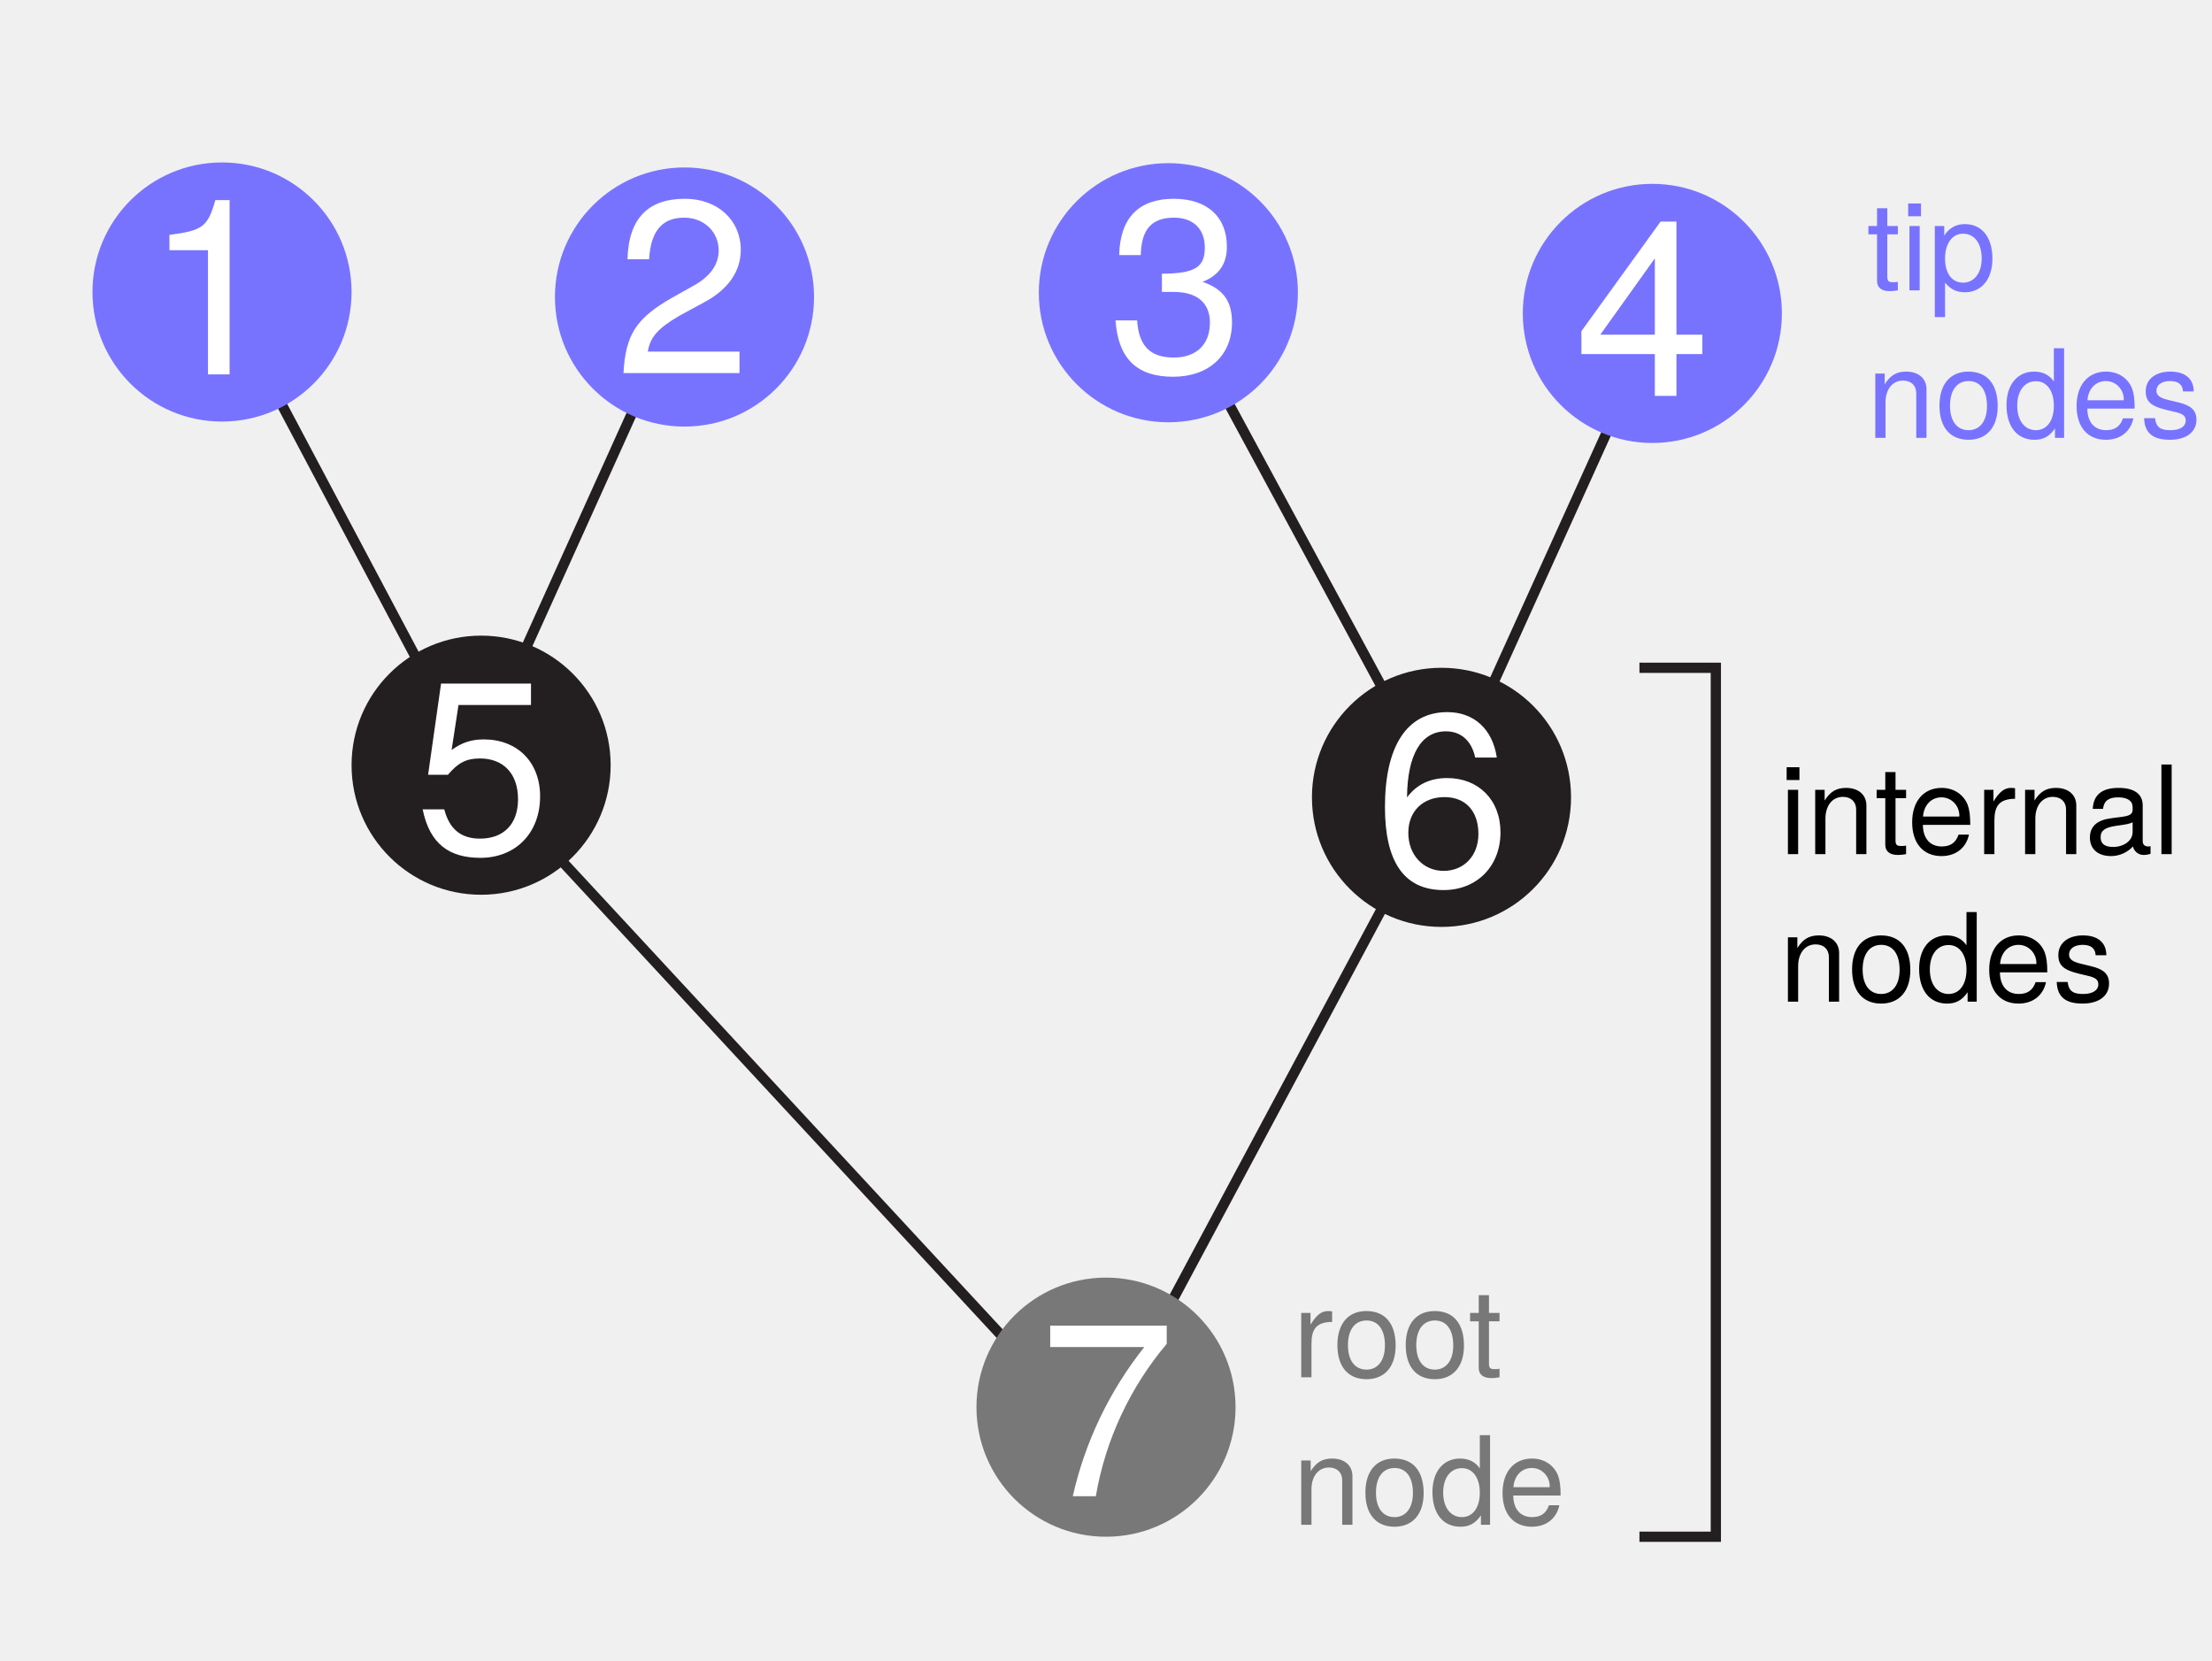
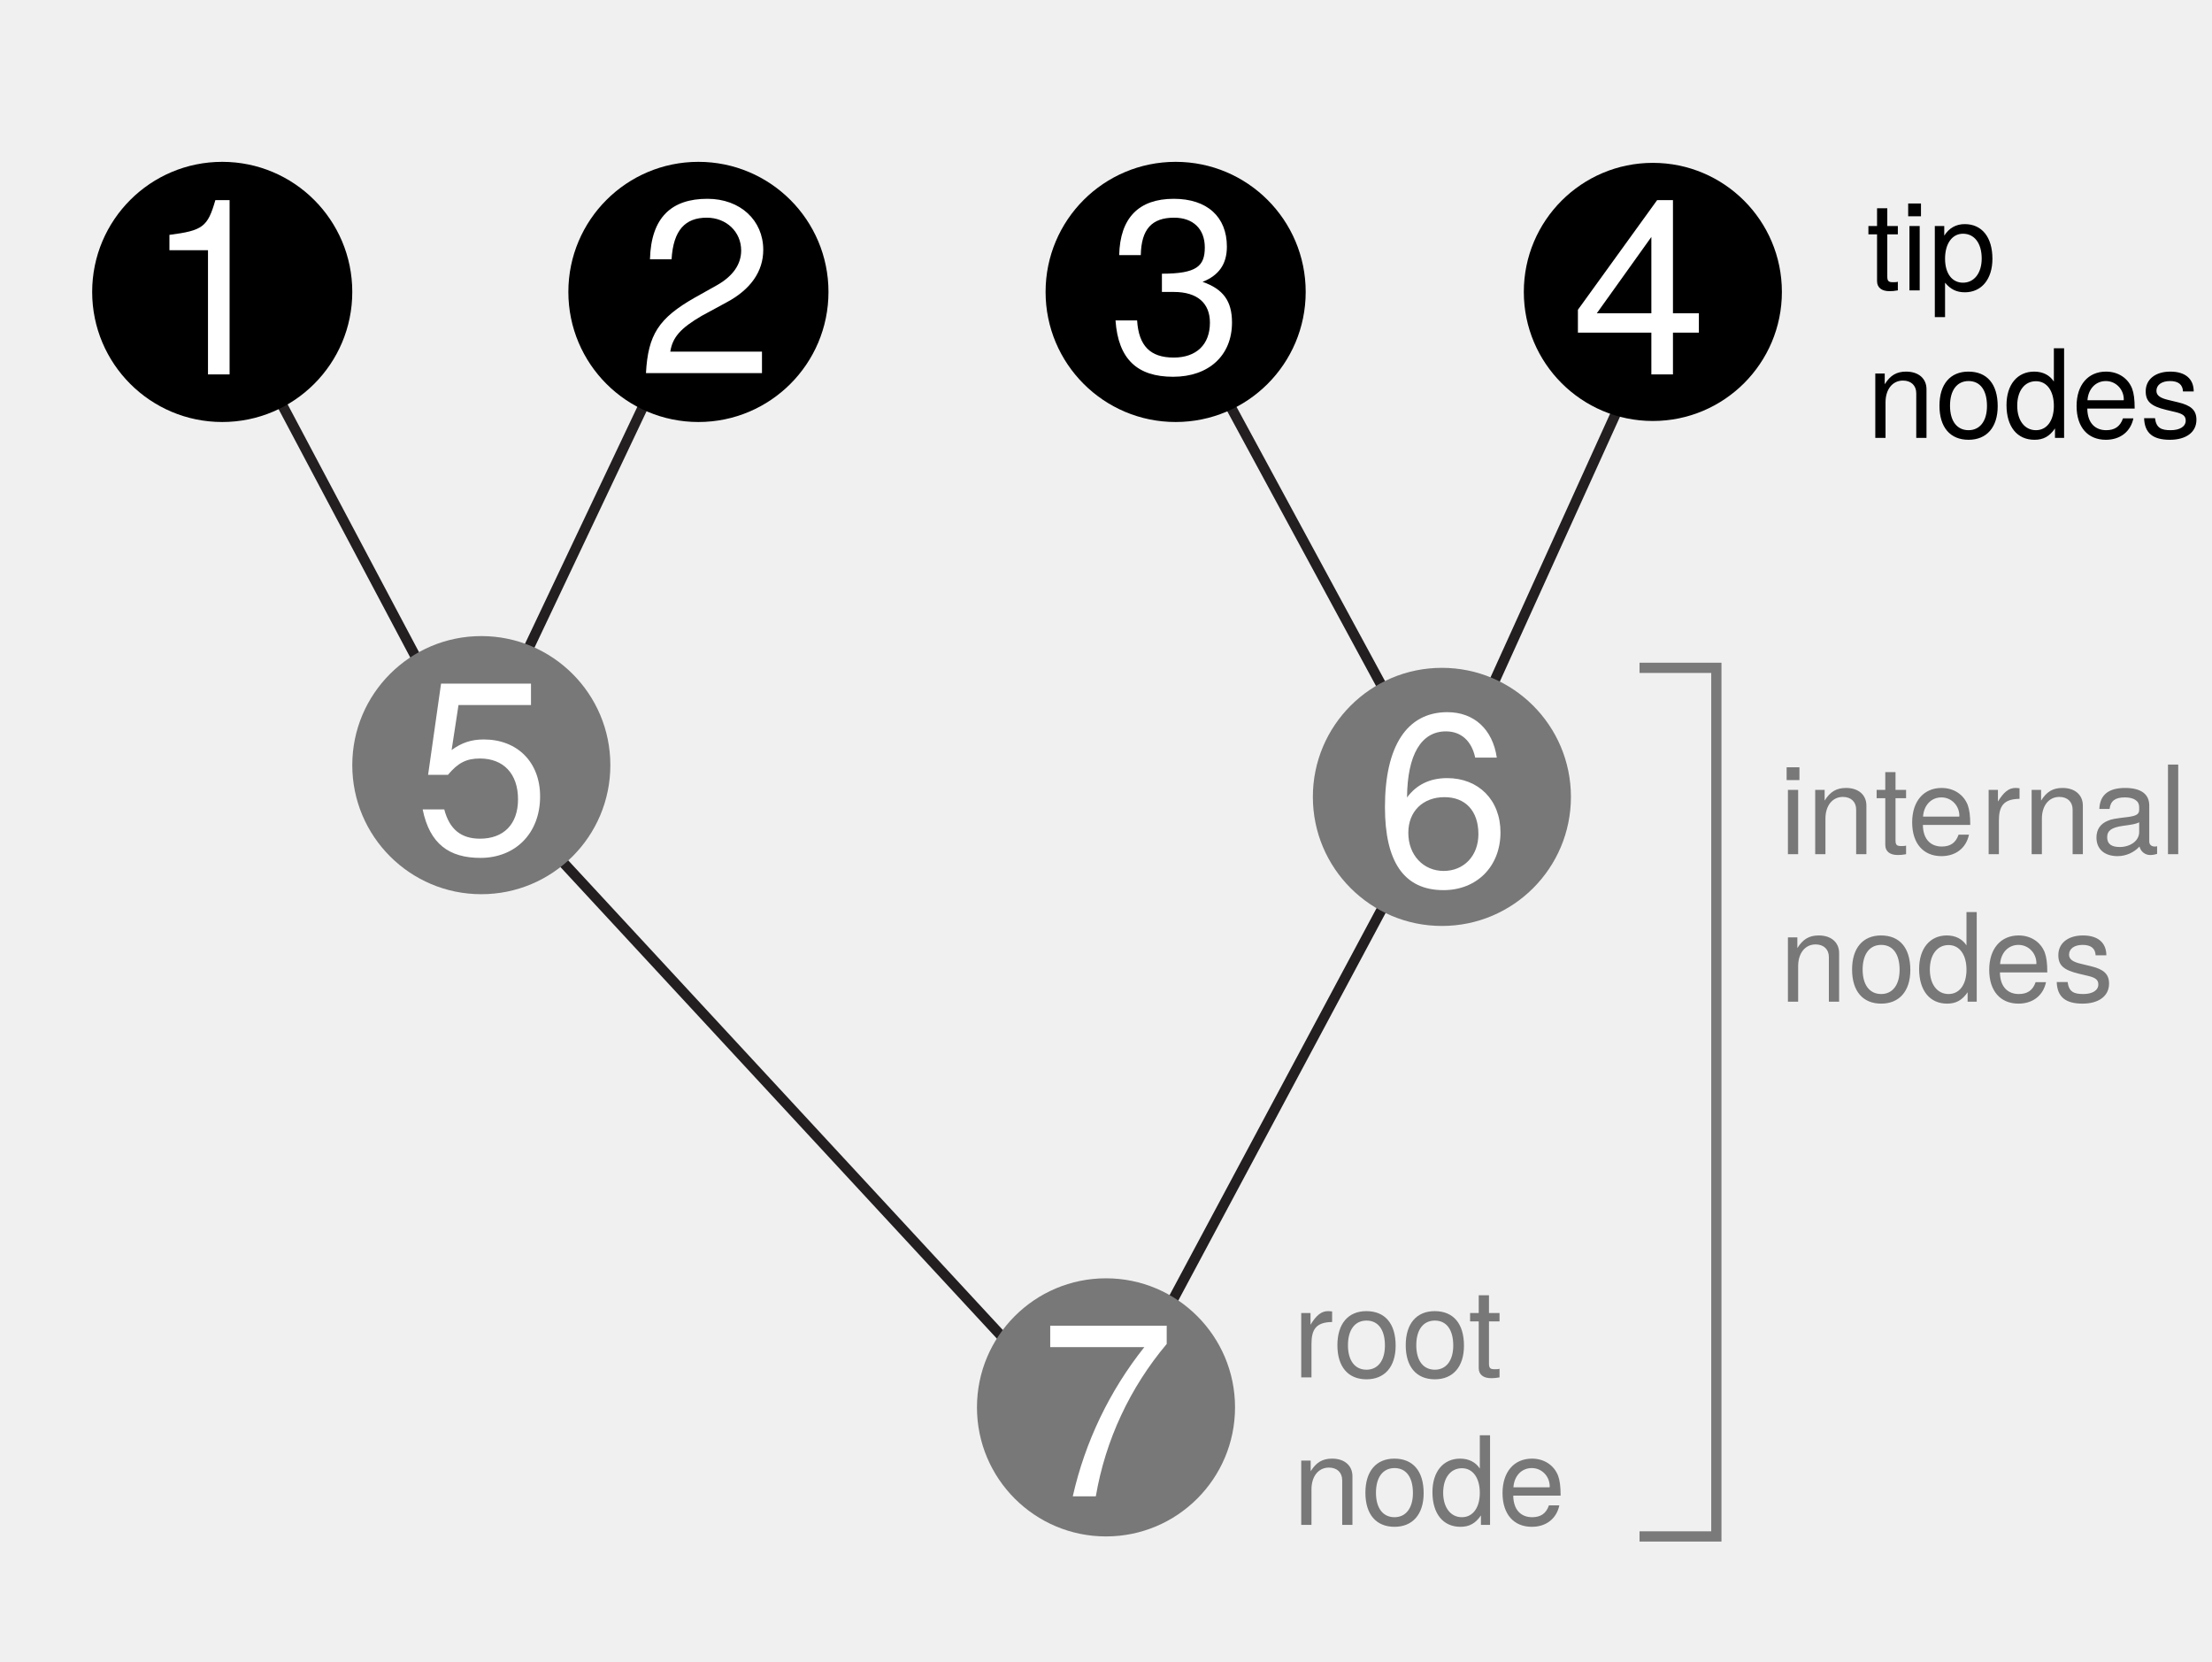
- <svg xmlns="http://www.w3.org/2000/svg" version="1.1" id="Layer_1" x="0px" y="0px" viewBox="0 0 216 162.17" style="enable-background:new 0 0 216 162.17;" xml:space="preserve">
+ <svg xmlns="http://www.w3.org/2000/svg" version="1.1" id="Layer_1" x="0px" y="0px" viewBox="0 0 216 162.2" style="enable-background:new 0 0 216 162.2;" xml:space="preserve">
  <style type="text/css">
	.st0{fill:none;stroke:#231F20;stroke-miterlimit:10;}
- 	.st1{fill:#7873FF;}
- 	.st2{fill:#FFFFFF;}
- 	.st3{font-family:'HelveticaNeue';}
- 	.st4{font-size:24px;}
- 	.st5{fill:#231F20;}
- 	.st6{fill:#787878;}
- 	.st7{enable-background:new    ;}
- 	.st8{font-size:12px;}
+ 	.st1{fill:#FFFFFF;}
+ 	.st2{font-family:'HelveticaNeue';}
+ 	.st3{font-size:24px;}
+ 	.st4{fill:#787878;}
+ 	.st5{font-size:12px;}
+ 	.st6{enable-background:new    ;}
+ 	.st7{fill:none;stroke:#7A7A7A;stroke-miterlimit:10;}
</style>
-   <line class="st0" x1="161.35" y1="32.39" x2="140.76" y2="77.85" />
-   <line class="st0" x1="114.09" y1="28.51" x2="140.76" y2="77.85" />
-   <line class="st0" x1="66.84" y1="29" x2="46.19" y2="74.71" />
-   <line class="st0" x1="21.68" y1="28.51" x2="46.19" y2="74.71" />
-   <line class="st0" x1="140.76" y1="77.85" x2="107.21" y2="140.56" />
-   <line class="st0" x1="46.19" y1="74.71" x2="107.21" y2="140.56" />
-   <circle class="st1" cx="21.68" cy="28.51" r="12.65" />
-   <text transform="matrix(1 0 0 1 14.0914 36.5551)" class="st2 st3 st4">1</text>
-   <circle class="st1" cx="66.84" cy="29" r="12.65" />
-   <text transform="matrix(1 0 0 1 60.0704 36.424)" class="st2 st3 st4">2</text>
+   <line class="st0" x1="161.4" y1="32.4" x2="140.8" y2="77.8" />
+   <line class="st0" x1="114.1" y1="28.5" x2="140.8" y2="77.8" />
+   <line class="st0" x1="68.2" y1="28.3" x2="46.2" y2="74.7" />
+   <line class="st0" x1="21.7" y1="28.5" x2="46.2" y2="74.7" />
+   <line class="st0" x1="140.8" y1="77.8" x2="107.2" y2="140.6" />
+   <line class="st0" x1="46.2" y1="74.7" x2="107.2" y2="140.6" />
+   <circle cx="21.7" cy="28.5" r="12.7" />
+   <text transform="matrix(1 0 0 1 14.0914 36.5551)" class="st1 st2 st3">1</text>
+   <circle cx="68.2" cy="28.5" r="12.7" />
+   <text transform="matrix(1 0 0 1 62.2655 36.424)" class="st1 st2 st3">2</text>
+   <circle cx="161.4" cy="28.5" r="12.6" />
+   <text transform="matrix(1 0 0 1 153.4102 36.5553)" class="st1 st2 st3">4</text>
+   <circle class="st4" cx="47" cy="74.7" r="12.6" />
+   <text transform="matrix(1 0 0 1 40.4285 83.3955)" class="st1 st2 st3">5</text>
+   <circle cx="114.8" cy="28.5" r="12.7" />
+   <text transform="matrix(1 0 0 1 108.1633 36.4241)" class="st1 st2 st3">3</text>
+   <circle class="st4" cx="140.8" cy="77.8" r="12.6" />
+   <text transform="matrix(1 0 0 1 134.2082 86.5441)" class="st1 st2 st3">6</text>
+   <circle class="st4" cx="108" cy="137.4" r="12.6" />
+   <text transform="matrix(1 0 0 1 101.444 146.083)" class="st1 st2 st3">7</text>
+   <text transform="matrix(1 0 0 1 182.2769 28.3487)" class="st2 st5">tip </text>
+   <text transform="matrix(1 0 0 1 182.2769 42.7487)" class="st2 st5">nodes</text>
  <g>
-     <circle class="st1" cx="161.35" cy="30.6" r="12.65" />
-     <text transform="matrix(1 0 0 1 153.7502 38.6477)" class="st2 st3 st4">4</text>
+     <text transform="matrix(1 0 0 1 173.7447 83.3956)" class="st6">
+       <tspan x="0" y="0" class="st4 st2 st5">inte</tspan>
+       <tspan x="19.6" y="0" class="st4 st2 st5">r</tspan>
+       <tspan x="23.8" y="0" class="st4 st2 st5">nal </tspan>
+     </text>
+     <text transform="matrix(1 0 0 1 173.7447 97.7956)" class="st4 st2 st5">nodes</text>
  </g>
-   <g>
-     <circle class="st5" cx="46.98" cy="74.71" r="12.65" />
-     <text transform="matrix(1 0 0 1 40.4285 83.3955)" class="st2 st3 st4">5</text>
-   </g>
-   <circle class="st1" cx="114.09" cy="28.58" r="12.65" />
-   <text transform="matrix(1 0 0 1 108.1633 36.4241)" class="st2 st3 st4">3</text>
-   <g>
-     <circle class="st5" cx="140.76" cy="77.85" r="12.65" />
-     <text transform="matrix(1 0 0 1 134.2082 86.5441)" class="st2 st3 st4">6</text>
-   </g>
-   <circle class="st6" cx="108" cy="137.39" r="12.65" />
-   <text transform="matrix(1 0 0 1 101.444 146.083)" class="st2 st3 st4">7</text>
-   <text transform="matrix(1 0 0 1 182.2769 28.3487)" class="st7">
-     <tspan x="0" y="0" class="st1 st3 st8">tip </tspan>
-     <tspan x="0" y="14.4" class="st1 st3 st8">nodes</tspan>
-   </text>
-   <text transform="matrix(1 0 0 1 173.7447 83.3956)" class="st7">
-     <tspan x="0" y="0" class="st3 st8">internal </tspan>
-     <tspan x="0" y="14.4" class="st3 st8">nodes</tspan>
-   </text>
-   <polyline class="st0" points="160.09,65.2 167.55,65.2 167.55,150.04 160.09,150.04 " />
-   <text transform="matrix(1 0 0 1 126.2209 134.473)">
-     <tspan x="0" y="0" class="st6 st3 st8">root </tspan>
-     <tspan x="0" y="14.4" class="st6 st3 st8">node</tspan>
-   </text>
+   <polyline class="st7" points="160.1,65.2 167.6,65.2 167.6,150 160.1,150 " />
+   <text transform="matrix(1 0 0 1 126.2209 134.473)" class="st4 st2 st5">root </text>
+   <text transform="matrix(1 0 0 1 126.2209 148.873)" class="st4 st2 st5">node</text>
</svg>
